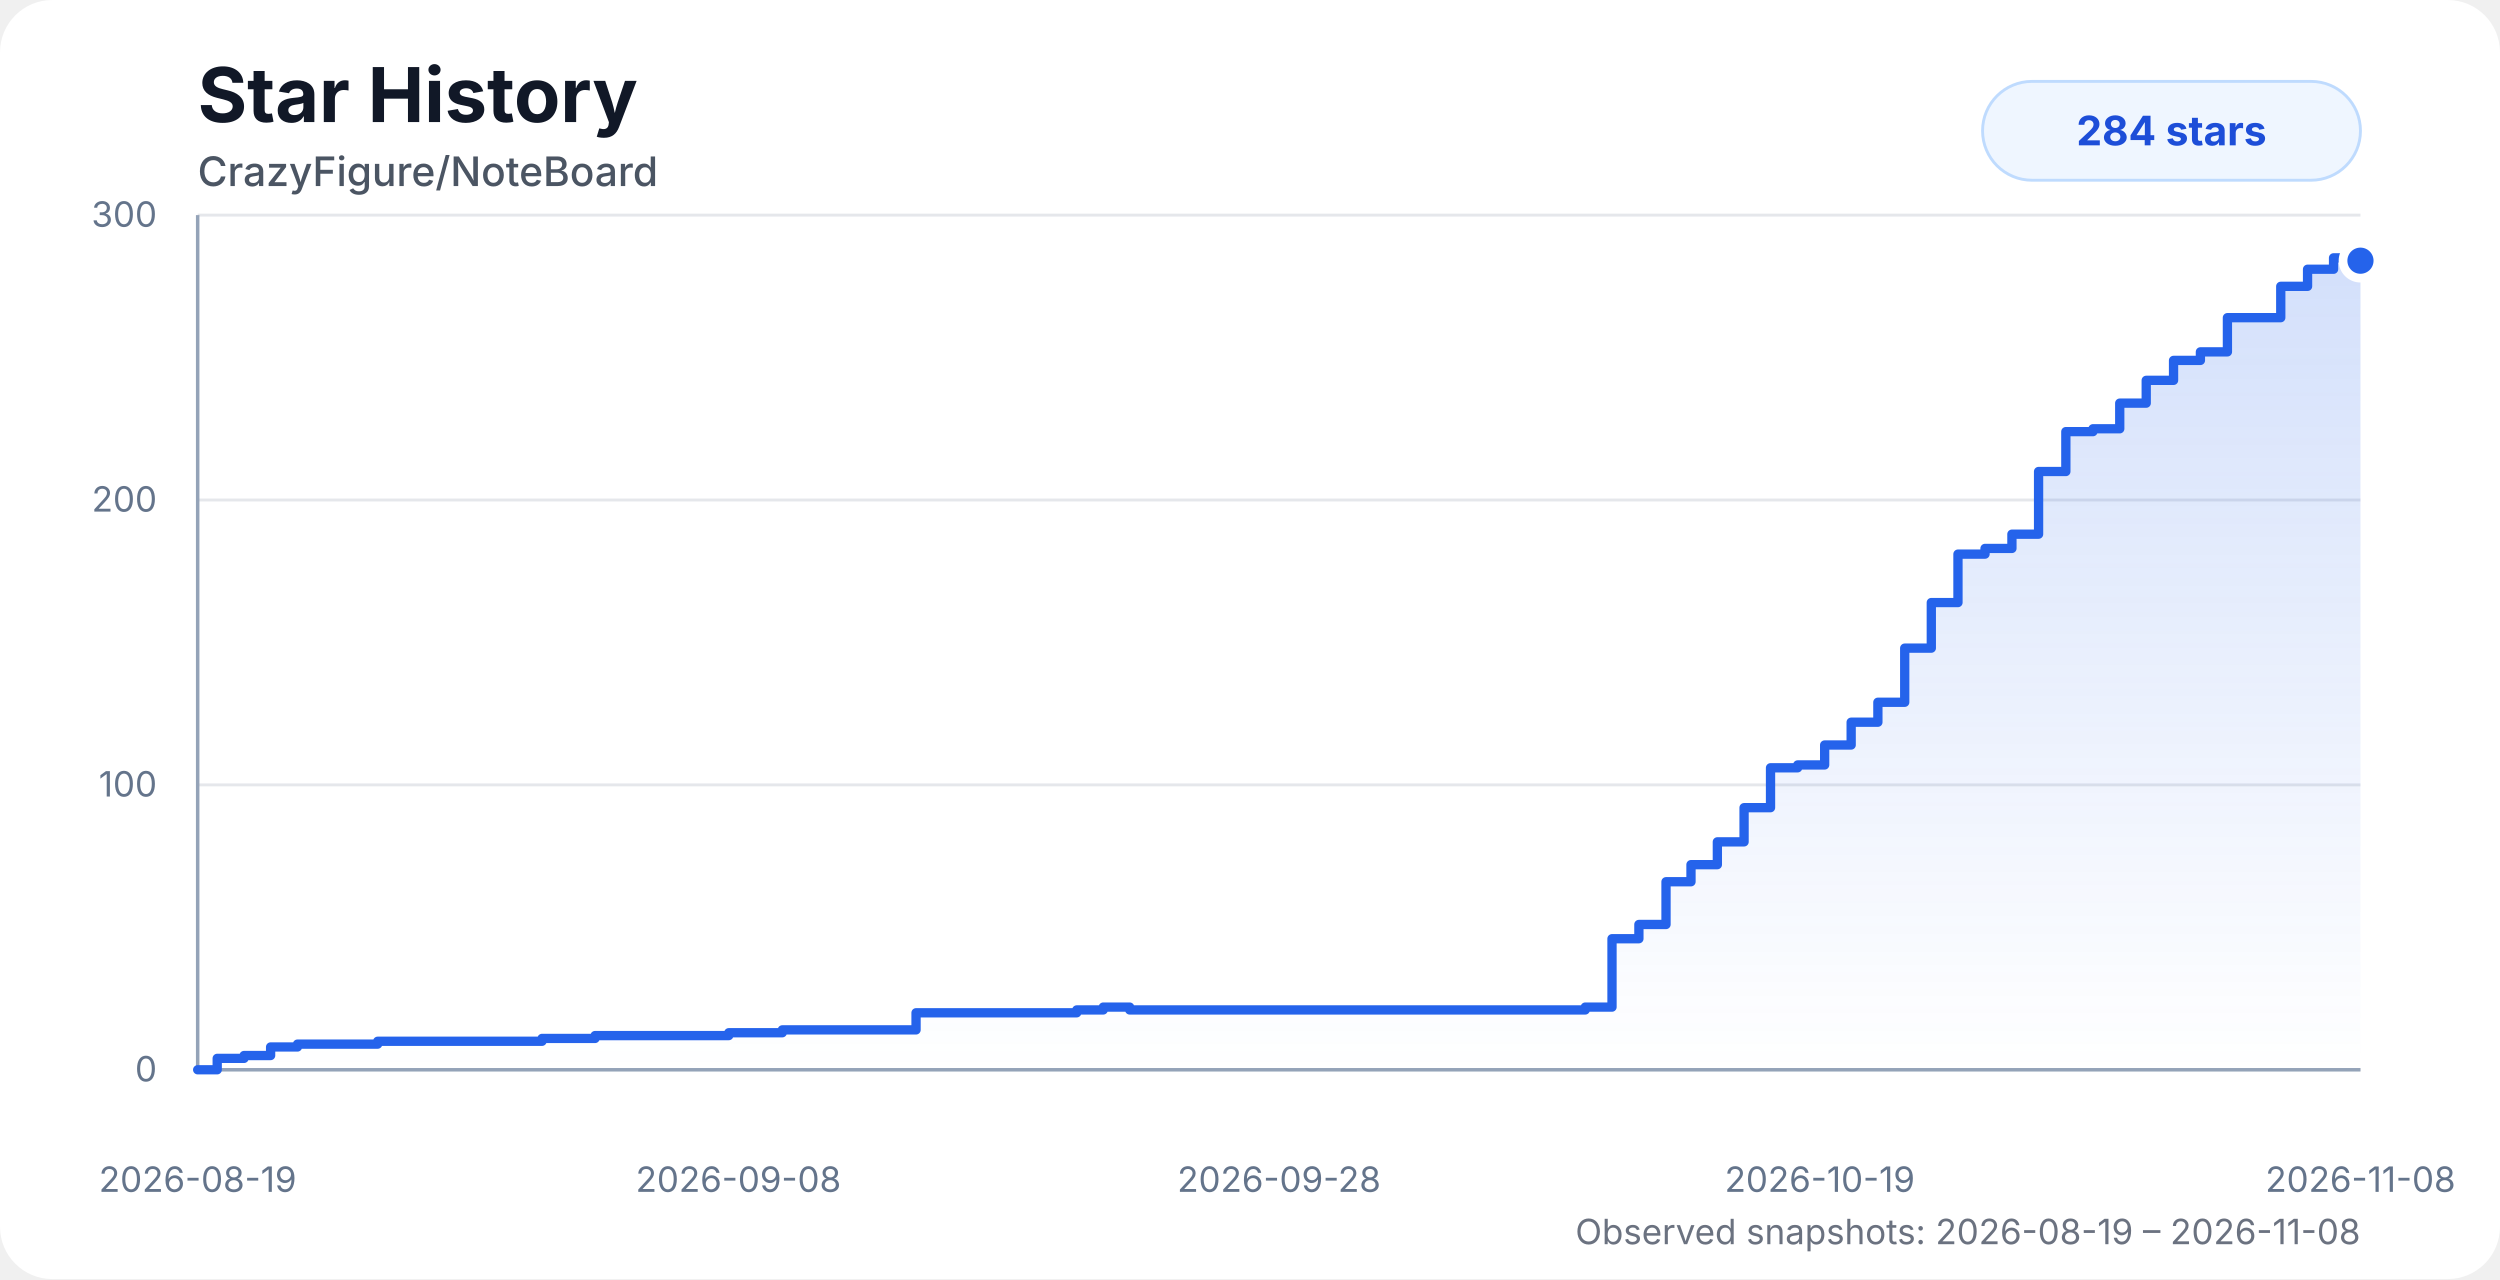
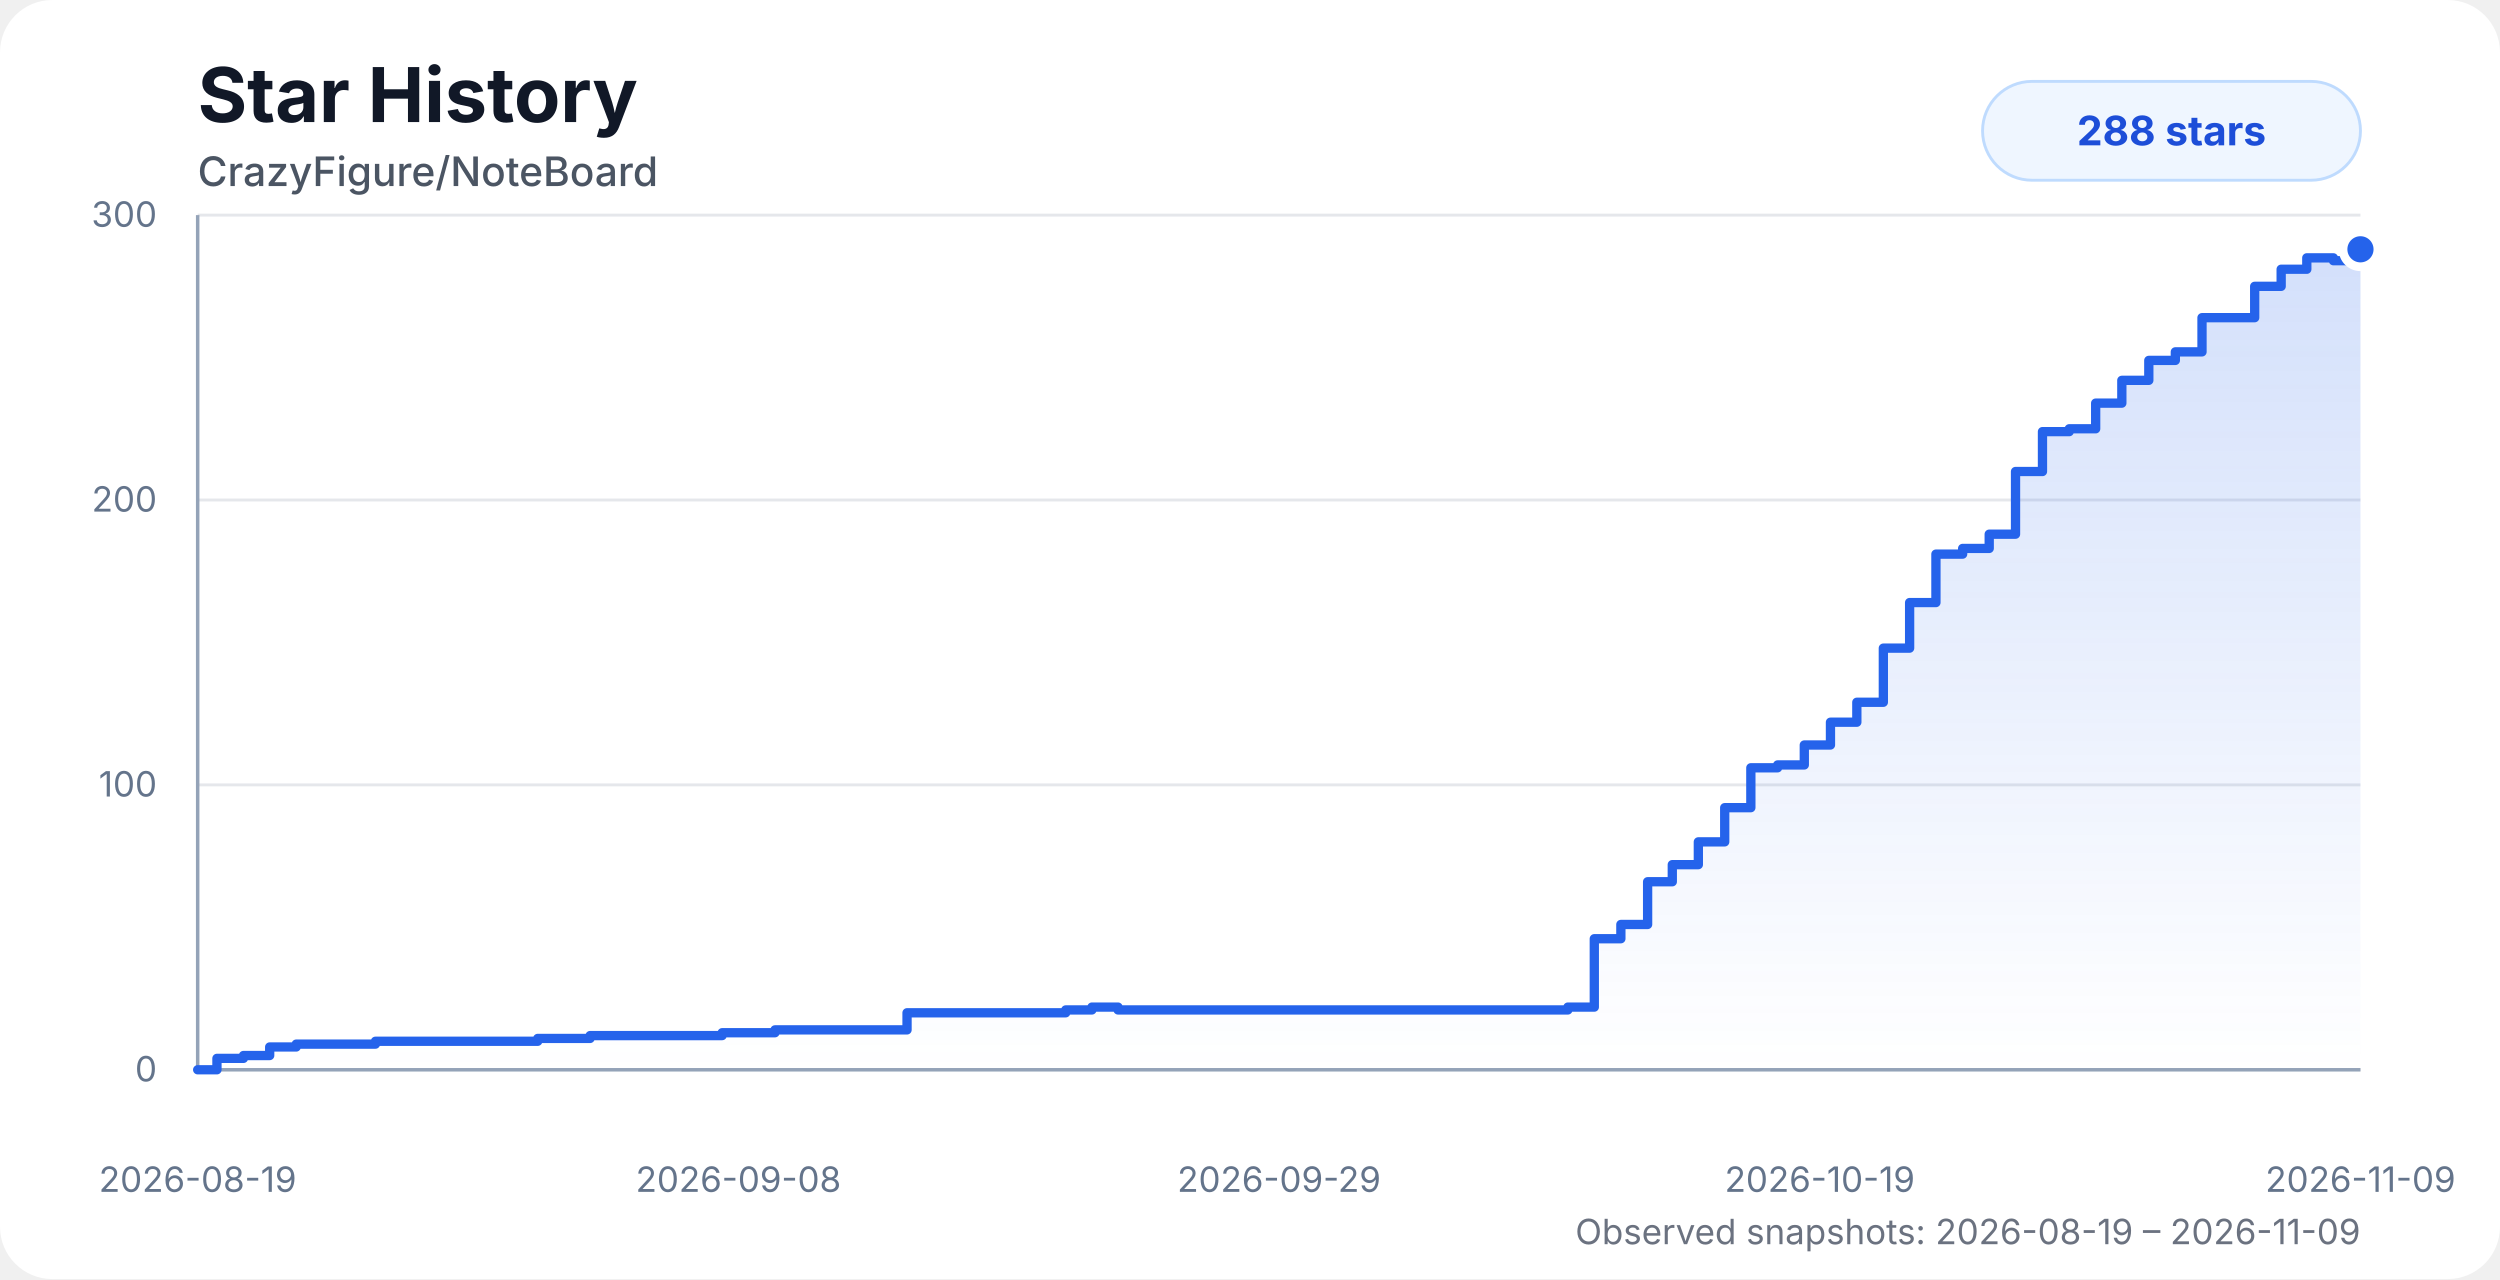
<svg xmlns="http://www.w3.org/2000/svg" width="860" height="440" viewBox="0 0 860 440" role="img" aria-labelledby="title desc">
  <style>
    .chart-bg { fill: #ffffff; }
    .title { fill: #111827; font: 700 26px system-ui, -apple-system, BlinkMacSystemFont, "Segoe UI", sans-serif; }
    .subtitle { fill: #4b5563; font: 500 14px system-ui, -apple-system, BlinkMacSystemFont, "Segoe UI", sans-serif; }
    .axis-label { fill: #64748b; font: 12px system-ui, -apple-system, BlinkMacSystemFont, "Segoe UI", sans-serif; }
    .grid { stroke: #e5e7eb; stroke-width: 1; }
    .axis { stroke: #94a3b8; stroke-width: 1.2; }
    .area { fill: url(#starGradient); opacity: 0.28; }
    .line { fill: none; stroke: #2563eb; stroke-width: 3.2; stroke-linecap: round; stroke-linejoin: round; }
    .dot { fill: #2563eb; stroke: #ffffff; stroke-width: 3; }
    .badge { fill: #eff6ff; stroke: #bfdbfe; }
    .badge-text { fill: #1d4ed8; font: 700 14px system-ui, -apple-system, BlinkMacSystemFont, "Segoe UI", sans-serif; }
    .status { fill: #6b7280; font: 12px system-ui, -apple-system, BlinkMacSystemFont, "Segoe UI", sans-serif; }
    @media (prefers-color-scheme: dark) {
      .chart-bg { fill: #0d1117; }
      .title { fill: #f8fafc; }
      .subtitle { fill: #cbd5e1; }
      .axis-label { fill: #94a3b8; }
      .grid { stroke: #1f2937; }
      .axis { stroke: #475569; }
      .dot { stroke: #0d1117; }
      .badge { fill: #172554; stroke: #1d4ed8; }
      .badge-text { fill: #bfdbfe; }
      .status { fill: #94a3b8; }
    }
  </style>
  <defs>
    <linearGradient id="starGradient" x1="0" x2="0" y1="0" y2="1">
      <stop offset="0%" stop-color="#2563eb" stop-opacity="0.72" />
      <stop offset="100%" stop-color="#2563eb" stop-opacity="0" />
    </linearGradient>
  </defs>
  <rect class="chart-bg" width="860" height="440" rx="18" />
  <text class="title" x="68" y="42">Star History</text>
  <text class="subtitle" x="68" y="64">CrazyFigure/NoteBoard</text>
  <g>
    <line class="grid" x1="68" y1="368" x2="812" y2="368" />
    <line class="grid" x1="68" y1="270" x2="812" y2="270" />
    <line class="grid" x1="68" y1="172" x2="812" y2="172" />
    <line class="grid" x1="68" y1="74" x2="812" y2="74" />
    <line class="axis" x1="68" y1="74" x2="68" y2="368" />
    <line class="axis" x1="68" y1="368" x2="812" y2="368" />
    <text class="axis-label" x="54" y="372" text-anchor="end">0</text>
    <text class="axis-label" x="54" y="274" text-anchor="end">100</text>
    <text class="axis-label" x="54" y="176" text-anchor="end">200</text>
    <text class="axis-label" x="54" y="78" text-anchor="end">300</text>
    <text class="axis-label" x="68" y="410" text-anchor="middle">2026-08-19</text>
    <text class="axis-label" x="254" y="410" text-anchor="middle">2026-09-08</text>
-     <text class="axis-label" x="440" y="410" text-anchor="middle">2026-09-28</text>
+     <text class="axis-label" x="440" y="410" text-anchor="middle">2026-09-29</text>
    <text class="axis-label" x="626" y="410" text-anchor="middle">2026-10-19</text>
-     <text class="axis-label" x="812" y="410" text-anchor="middle">2026-11-08</text>
+     <text class="axis-label" x="812" y="410" text-anchor="middle">2026-11-09</text>
  </g>
-   <path class="area" d="M 68 368 H 68 V 368 H 74.72 V 364.08 H 83.95 V 363.1 H 93.09 V 360.16 H 102.33 V 359.18 H 111.53 V 359.18 H 120.68 V 359.18 H 129.92 V 358.2 H 142.39 V 358.2 H 152.25 V 358.2 H 159.51 V 358.2 H 168.28 V 358.2 H 177.57 V 358.2 H 186.46 V 357.22 H 195.52 V 357.22 H 204.7 V 356.24 H 213.94 V 356.24 H 223.07 V 356.24 H 232.33 V 356.24 H 241.58 V 356.24 H 250.7 V 355.26 H 259.92 V 355.26 H 269.11 V 354.28 H 278.32 V 354.28 H 287.43 V 354.28 H 296.77 V 354.28 H 306.02 V 354.28 H 315.12 V 348.4 H 324.29 V 348.4 H 333.5 V 348.4 H 342.63 V 348.4 H 351.81 V 348.4 H 361.16 V 348.4 H 370.4 V 347.42 H 379.52 V 346.44 H 388.61 V 347.42 H 397.86 V 347.42 H 407.03 V 347.42 H 416.22 V 347.42 H 425.59 V 347.42 H 434.94 V 347.42 H 444.11 V 347.42 H 453.24 V 347.42 H 462.59 V 347.42 H 471.71 V 347.42 H 480.73 V 347.42 H 490.07 V 347.42 H 499.33 V 347.42 H 508.69 V 347.42 H 517.76 V 347.42 H 527.04 V 347.42 H 536.21 V 347.42 H 545.33 V 346.44 H 554.53 V 322.92 H 563.78 V 318.02 H 573.11 V 303.32 H 581.7 V 297.44 H 590.77 V 289.6 H 599.96 V 277.84 H 609.06 V 264.12 H 618.4 V 263.14 H 627.68 V 256.28 H 636.8 V 248.44 H 645.99 V 241.58 H 655.22 V 222.96 H 664.37 V 207.28 H 673.54 V 190.62 H 682.85 V 188.66 H 692.1 V 183.76 H 701.27 V 162.2 H 710.65 V 148.48 H 719.98 V 147.5 H 729.19 V 138.68 H 738.3 V 130.84 H 747.7 V 123.98 H 756.94 V 121.04 H 766.23 V 109.28 H 775.25 V 109.28 H 784.58 V 98.5 H 793.8 V 92.62 H 802.74 V 88.7 H 812 V 89.68 L 812 368 L 68 368 Z" />
-   <path class="line" d="M 68 368 H 68 V 368 H 74.72 V 364.08 H 83.95 V 363.1 H 93.09 V 360.16 H 102.33 V 359.18 H 111.53 V 359.18 H 120.68 V 359.18 H 129.92 V 358.2 H 142.39 V 358.2 H 152.25 V 358.2 H 159.51 V 358.2 H 168.28 V 358.2 H 177.57 V 358.2 H 186.46 V 357.22 H 195.52 V 357.22 H 204.7 V 356.24 H 213.94 V 356.24 H 223.07 V 356.24 H 232.33 V 356.24 H 241.58 V 356.24 H 250.7 V 355.26 H 259.92 V 355.26 H 269.11 V 354.28 H 278.32 V 354.28 H 287.43 V 354.28 H 296.77 V 354.28 H 306.02 V 354.28 H 315.12 V 348.4 H 324.29 V 348.4 H 333.5 V 348.4 H 342.63 V 348.4 H 351.81 V 348.4 H 361.16 V 348.4 H 370.4 V 347.42 H 379.52 V 346.44 H 388.61 V 347.42 H 397.86 V 347.42 H 407.03 V 347.42 H 416.22 V 347.42 H 425.59 V 347.42 H 434.94 V 347.42 H 444.11 V 347.42 H 453.24 V 347.42 H 462.59 V 347.42 H 471.71 V 347.42 H 480.73 V 347.42 H 490.07 V 347.42 H 499.33 V 347.42 H 508.69 V 347.42 H 517.76 V 347.42 H 527.04 V 347.42 H 536.21 V 347.42 H 545.33 V 346.44 H 554.53 V 322.92 H 563.78 V 318.02 H 573.11 V 303.32 H 581.7 V 297.44 H 590.77 V 289.6 H 599.96 V 277.84 H 609.06 V 264.12 H 618.4 V 263.14 H 627.68 V 256.28 H 636.8 V 248.44 H 645.99 V 241.58 H 655.22 V 222.96 H 664.37 V 207.28 H 673.54 V 190.62 H 682.85 V 188.66 H 692.1 V 183.76 H 701.27 V 162.2 H 710.65 V 148.48 H 719.98 V 147.5 H 729.19 V 138.68 H 738.3 V 130.84 H 747.7 V 123.98 H 756.94 V 121.04 H 766.23 V 109.28 H 775.25 V 109.28 H 784.58 V 98.5 H 793.8 V 92.62 H 802.74 V 88.7 H 812 V 89.68" />
-   <circle class="dot" cx="812" cy="89.68" r="6" />
+   <path class="area" d="M 68 368 H 68 V 368 H 74.63 V 364.08 H 83.75 V 363.1 H 92.77 V 360.16 H 101.9 V 359.18 H 110.99 V 359.18 H 120.02 V 359.18 H 129.15 V 358.2 H 141.46 V 358.2 H 151.19 V 358.2 H 158.36 V 358.2 H 167.02 V 358.2 H 176.2 V 358.2 H 184.98 V 357.22 H 193.92 V 357.22 H 202.99 V 356.24 H 212.11 V 356.24 H 221.13 V 356.24 H 230.28 V 356.24 H 239.4 V 356.24 H 248.42 V 355.26 H 257.52 V 355.26 H 266.59 V 354.28 H 275.68 V 354.28 H 284.69 V 354.28 H 293.91 V 354.28 H 303.04 V 354.28 H 312.02 V 348.4 H 321.09 V 348.4 H 330.18 V 348.4 H 339.19 V 348.4 H 348.26 V 348.4 H 357.49 V 348.4 H 366.61 V 347.42 H 375.62 V 346.44 H 384.6 V 347.42 H 393.73 V 347.42 H 402.79 V 347.42 H 411.86 V 347.42 H 421.11 V 347.42 H 430.34 V 347.42 H 439.41 V 347.42 H 448.42 V 347.42 H 457.65 V 347.42 H 466.66 V 347.42 H 475.57 V 347.42 H 484.79 V 347.42 H 493.93 V 347.42 H 503.18 V 347.42 H 512.13 V 347.42 H 521.29 V 347.42 H 530.35 V 347.42 H 539.35 V 346.44 H 548.44 V 322.92 H 557.58 V 318.02 H 566.78 V 303.32 H 575.27 V 297.44 H 584.23 V 289.6 H 593.3 V 277.84 H 602.29 V 264.12 H 611.5 V 263.14 H 620.68 V 256.28 H 629.68 V 248.44 H 638.75 V 241.58 H 647.87 V 222.96 H 656.91 V 207.28 H 665.96 V 190.62 H 675.15 V 188.66 H 684.29 V 183.76 H 693.34 V 162.2 H 702.61 V 148.48 H 711.82 V 147.5 H 720.91 V 138.68 H 729.91 V 130.84 H 739.19 V 123.98 H 748.32 V 121.04 H 757.49 V 109.28 H 766.4 V 109.28 H 775.61 V 98.5 H 784.72 V 92.62 H 793.54 V 88.7 H 802.69 V 89.68 H 812 V 85.76 L 812 368 L 68 368 Z" />
+   <path class="line" d="M 68 368 H 68 V 368 H 74.63 V 364.08 H 83.75 V 363.1 H 92.77 V 360.16 H 101.9 V 359.18 H 110.99 V 359.18 H 120.02 V 359.18 H 129.15 V 358.2 H 141.46 V 358.2 H 151.19 V 358.2 H 158.36 V 358.2 H 167.02 V 358.2 H 176.2 V 358.2 H 184.98 V 357.22 H 193.92 V 357.22 H 202.99 V 356.24 H 212.11 V 356.24 H 221.13 V 356.24 H 230.28 V 356.24 H 239.4 V 356.24 H 248.42 V 355.26 H 257.52 V 355.26 H 266.59 V 354.28 H 275.68 V 354.28 H 284.69 V 354.28 H 293.91 V 354.28 H 303.04 V 354.28 H 312.02 V 348.4 H 321.09 V 348.4 H 330.18 V 348.4 H 339.19 V 348.4 H 348.26 V 348.4 H 357.49 V 348.4 H 366.61 V 347.42 H 375.62 V 346.44 H 384.6 V 347.42 H 393.73 V 347.42 H 402.79 V 347.42 H 411.86 V 347.42 H 421.11 V 347.42 H 430.34 V 347.42 H 439.41 V 347.42 H 448.42 V 347.42 H 457.65 V 347.42 H 466.66 V 347.42 H 475.57 V 347.42 H 484.79 V 347.42 H 493.93 V 347.42 H 503.18 V 347.42 H 512.13 V 347.42 H 521.29 V 347.42 H 530.35 V 347.42 H 539.35 V 346.44 H 548.44 V 322.92 H 557.58 V 318.02 H 566.78 V 303.32 H 575.27 V 297.44 H 584.23 V 289.6 H 593.3 V 277.84 H 602.29 V 264.12 H 611.5 V 263.14 H 620.68 V 256.28 H 629.68 V 248.44 H 638.75 V 241.58 H 647.87 V 222.96 H 656.91 V 207.28 H 665.96 V 190.62 H 675.15 V 188.66 H 684.29 V 183.76 H 693.34 V 162.2 H 702.61 V 148.48 H 711.82 V 147.5 H 720.91 V 138.68 H 729.91 V 130.84 H 739.19 V 123.98 H 748.32 V 121.04 H 757.49 V 109.28 H 766.4 V 109.28 H 775.61 V 98.5 H 784.72 V 92.62 H 793.54 V 88.7 H 802.69 V 89.68 H 812 V 85.76" />
+   <circle class="dot" cx="812" cy="85.76" r="6" />
  <rect class="badge" x="682" y="28" width="130" height="34" rx="17" />
-   <text class="badge-text" x="747" y="50" text-anchor="middle">284 stars</text>
-   <text class="status" x="812" y="428" text-anchor="end">Observed snapshots: 2026-08-19 – 2026-11-08</text>
+   <text class="badge-text" x="747" y="50" text-anchor="middle">288 stars</text>
+   <text class="status" x="812" y="428" text-anchor="end">Observed snapshots: 2026-08-19 – 2026-11-09</text>
</svg>
